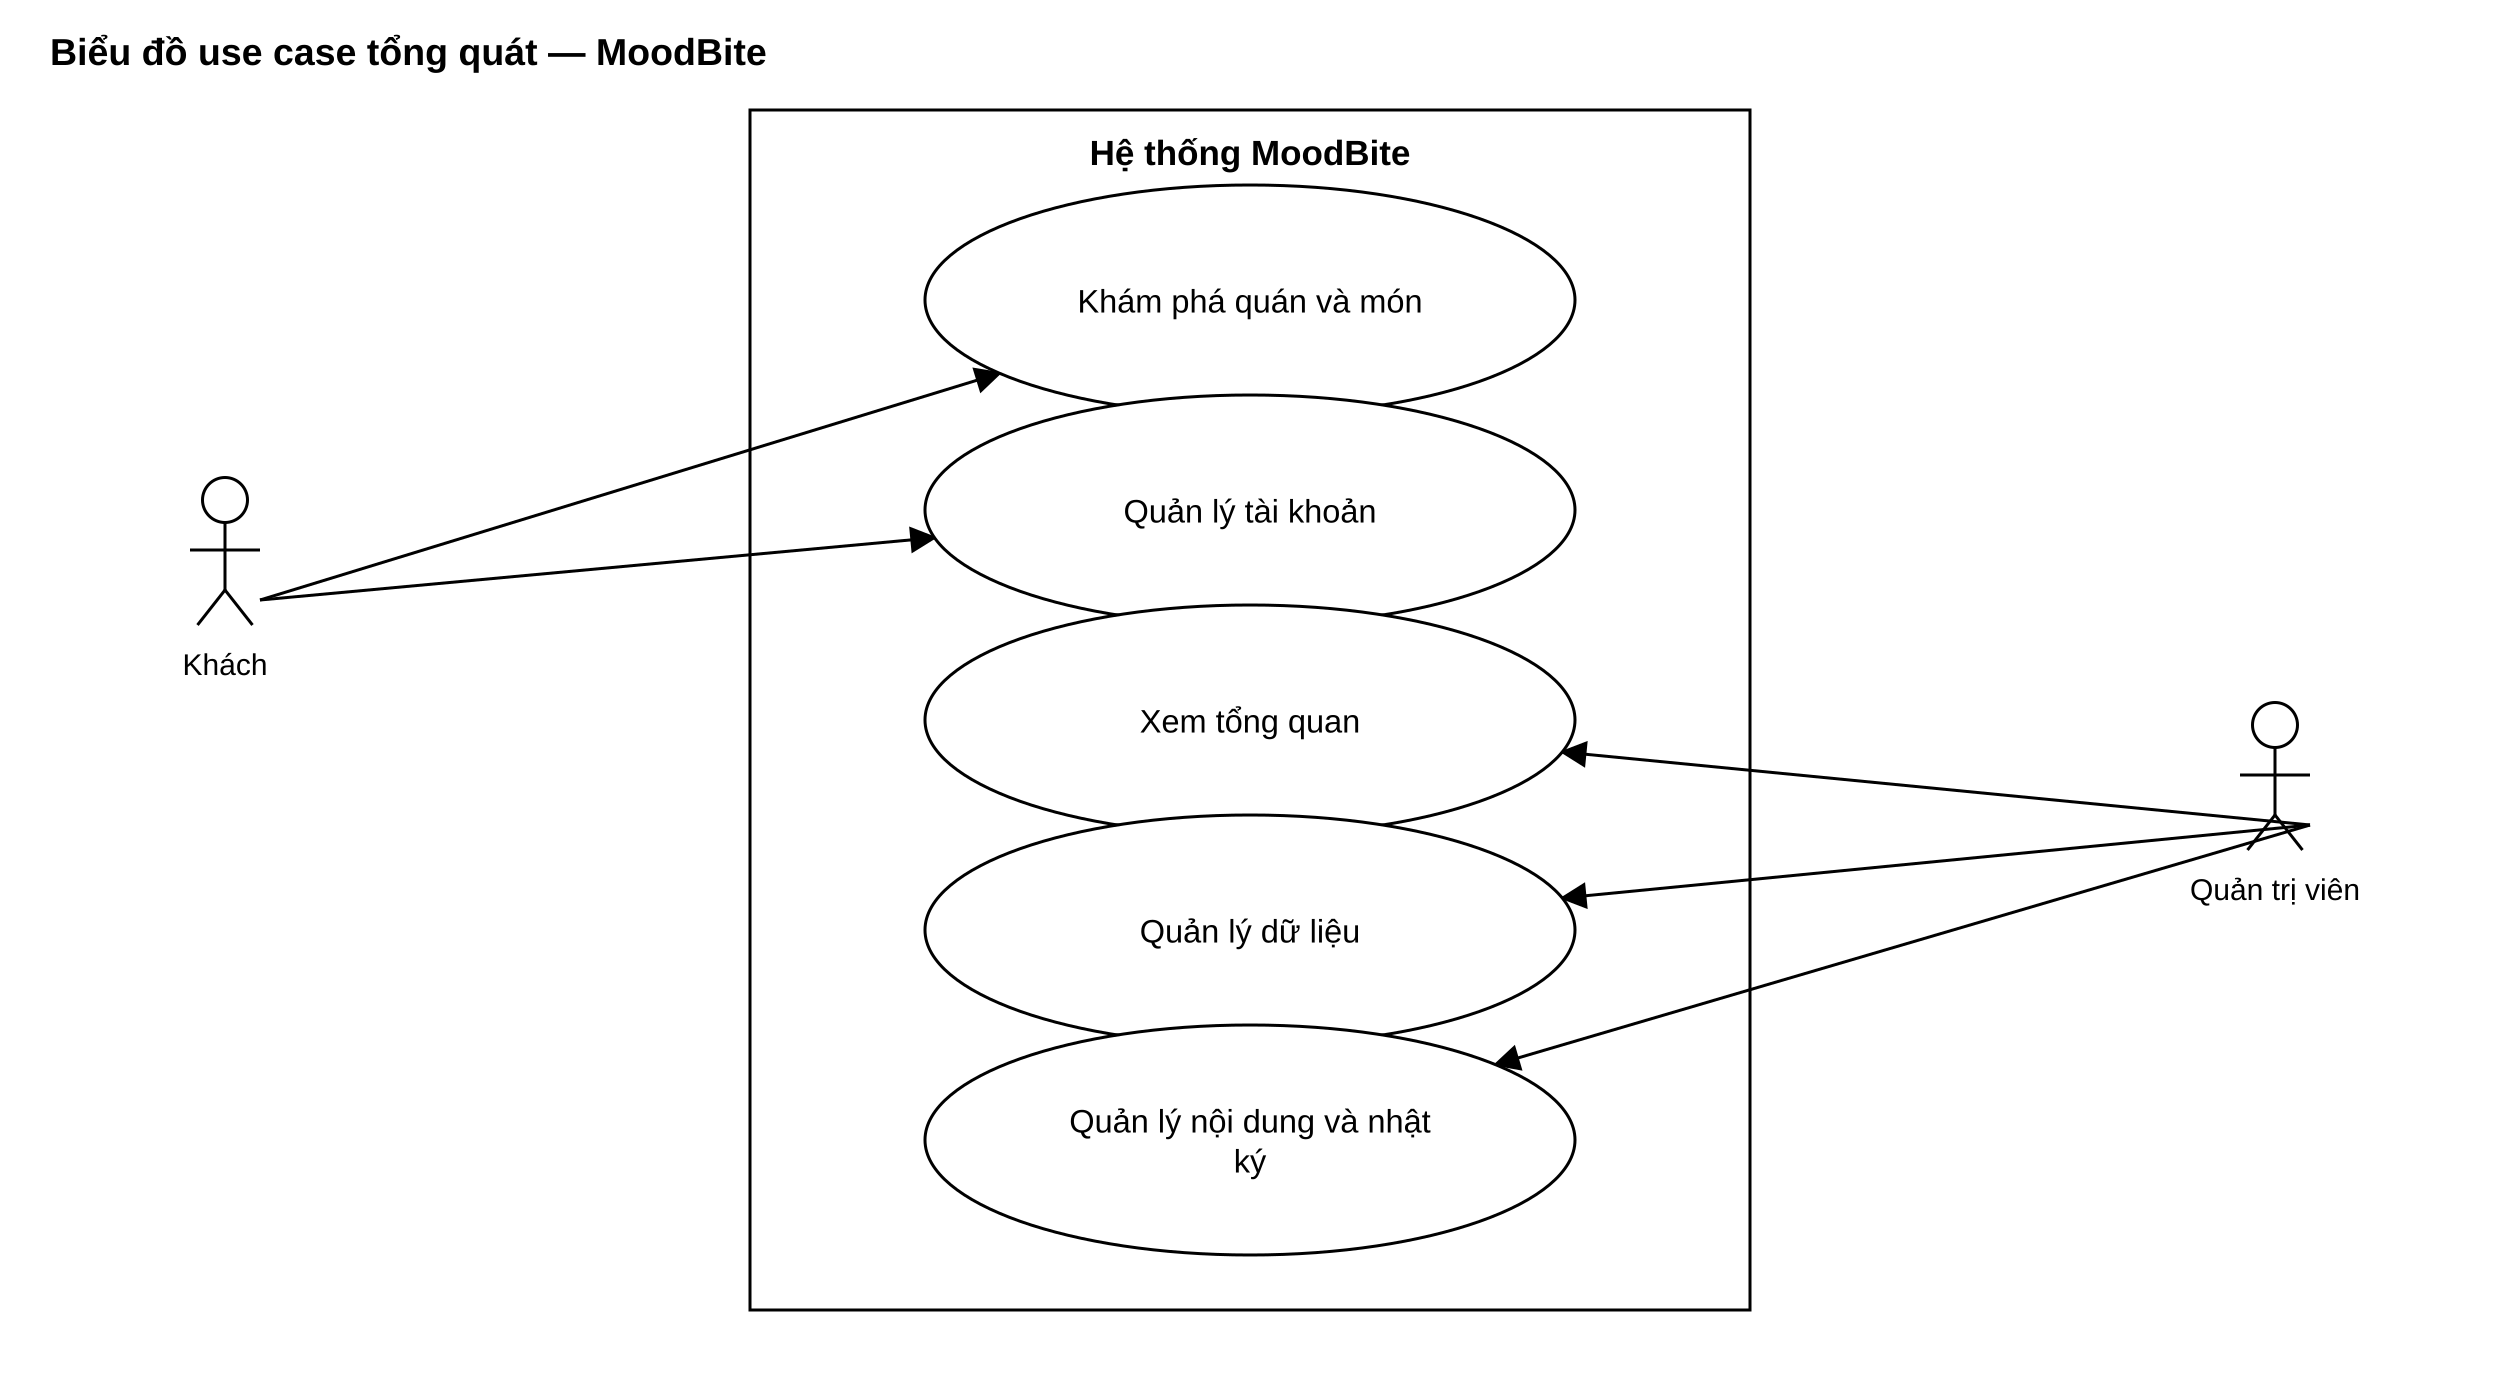
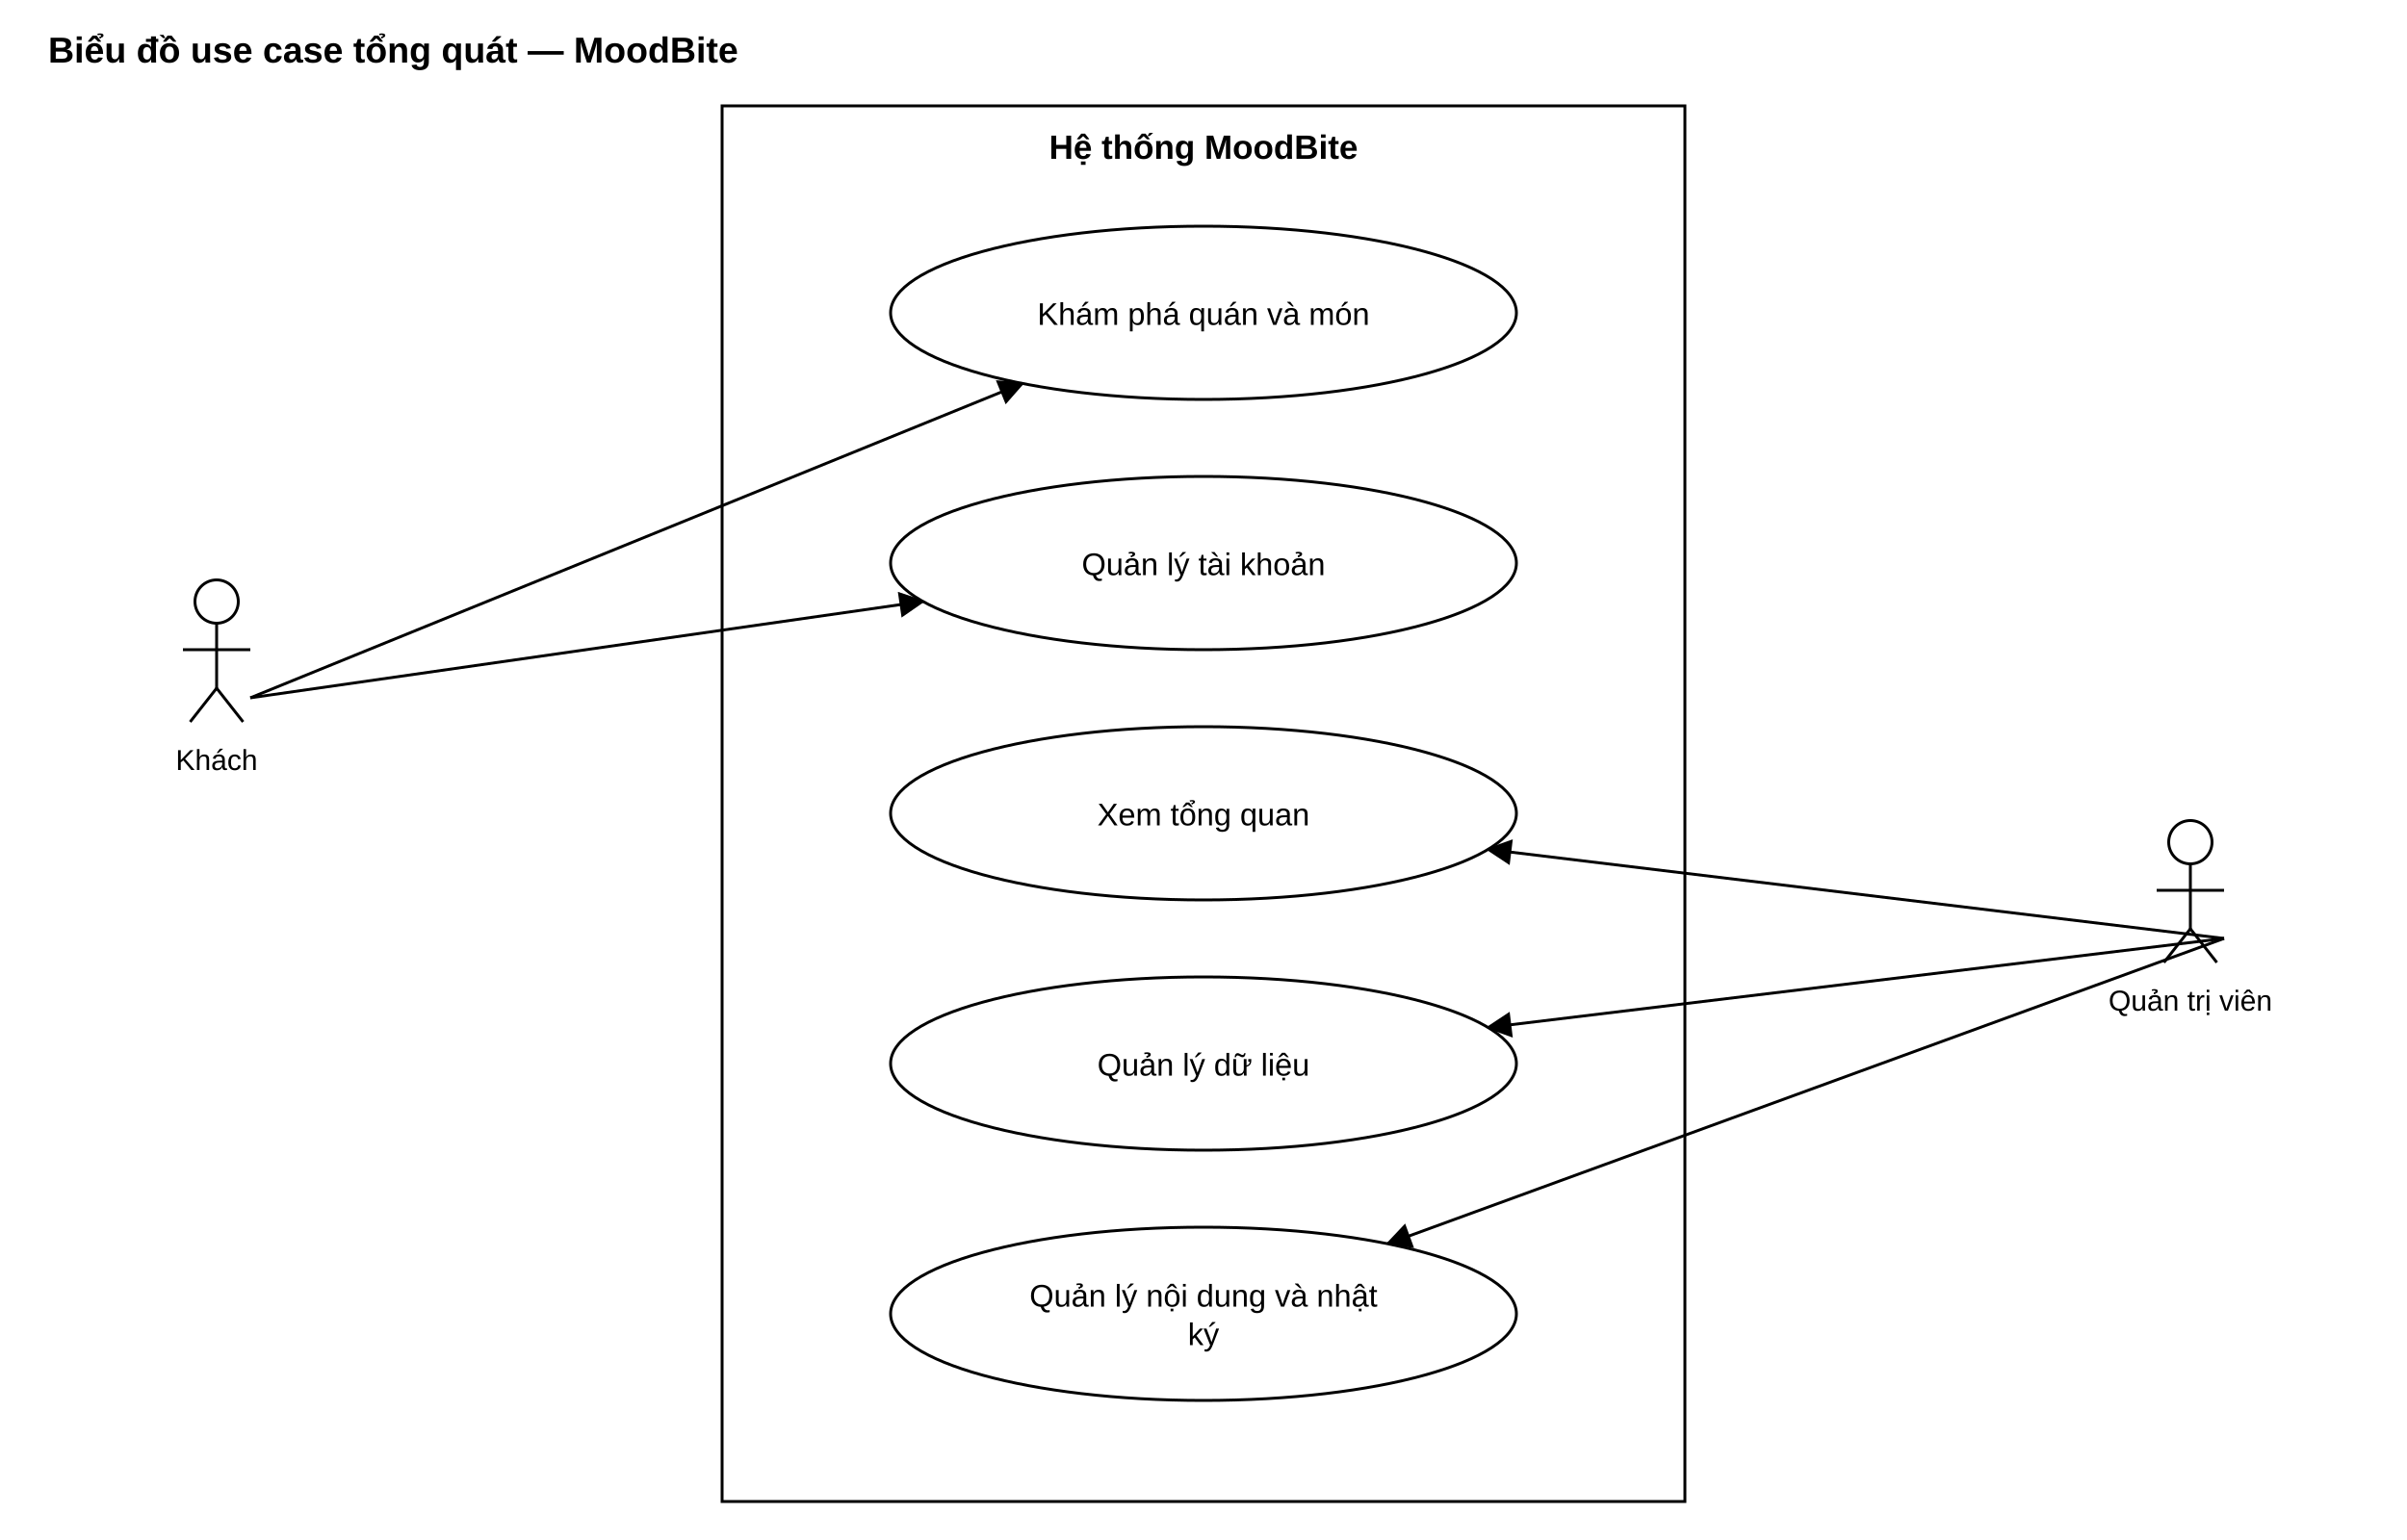
- <svg xmlns="http://www.w3.org/2000/svg" width="1000" height="560" viewBox="0 0 1000 560">
+ <svg xmlns="http://www.w3.org/2000/svg" width="1000" height="640" viewBox="0 0 1000 640">
  <defs>
    <marker id="dac" viewBox="0 0 10 10" refX="9" refY="5" markerWidth="9" markerHeight="9" orient="auto">
      <path d="M0,0 L10,5 L0,10 z" fill="#000" />
    </marker>
    <marker id="ho" viewBox="0 0 12 12" refX="11" refY="6" markerWidth="11" markerHeight="11" orient="auto">
      <path d="M1,1 L11,6 L1,11" fill="none" stroke="#000" stroke-width="1.2" />
    </marker>
  </defs>
  <rect width="100%" height="100%" fill="#fff" />
  <text x="20" y="26" font-family="Arial, Helvetica, sans-serif" font-size="15" text-anchor="start" font-weight="bold" fill="#000">Biểu đồ use case tổng quát — MoodBite</text>
-   <rect x="300" y="44" width="400" height="480" rx="0" fill="#fff" stroke="#000" stroke-width="1.2" />
+   <rect x="300" y="44" width="400" height="580" rx="0" fill="#fff" stroke="#000" stroke-width="1.2" />
  <text x="500.0" y="66" font-family="Arial, Helvetica, sans-serif" font-size="14" text-anchor="middle" font-weight="bold" fill="#000">Hệ thống MoodBite</text>
-   <line x1="104" y1="240" x2="399.827" y2="149.319" stroke="#000" stroke-width="1.2" marker-end="url(#dac)" />
-   <line x1="104" y1="240" x2="373.827" y2="215.079" stroke="#000" stroke-width="1.2" marker-end="url(#dac)" />
-   <line x1="924" y1="330" x2="624.872" y2="300.792" stroke="#000" stroke-width="1.2" marker-end="url(#dac)" />
-   <line x1="924" y1="330" x2="624.872" y2="359.208" stroke="#000" stroke-width="1.2" marker-end="url(#dac)" />
-   <line x1="924" y1="330" x2="598.15" y2="425.837" stroke="#000" stroke-width="1.2" marker-end="url(#dac)" />
-   <ellipse cx="500.0" cy="120" rx="130" ry="46" fill="#fff" stroke="#000" stroke-width="1.2" />
-   <text x="500.0" y="125" font-family="Arial, Helvetica, sans-serif" font-size="13" text-anchor="middle" font-weight="normal" fill="#000">Khám phá quán và món</text>
-   <ellipse cx="500.0" cy="204" rx="130" ry="46" fill="#fff" stroke="#000" stroke-width="1.2" />
-   <text x="500.0" y="209" font-family="Arial, Helvetica, sans-serif" font-size="13" text-anchor="middle" font-weight="normal" fill="#000">Quản lý tài khoản</text>
-   <ellipse cx="500.0" cy="288" rx="130" ry="46" fill="#fff" stroke="#000" stroke-width="1.2" />
-   <text x="500.0" y="293" font-family="Arial, Helvetica, sans-serif" font-size="13" text-anchor="middle" font-weight="normal" fill="#000">Xem tổng quan</text>
-   <ellipse cx="500.0" cy="372" rx="130" ry="46" fill="#fff" stroke="#000" stroke-width="1.2" />
-   <text x="500.0" y="377" font-family="Arial, Helvetica, sans-serif" font-size="13" text-anchor="middle" font-weight="normal" fill="#000">Quản lý dữ liệu</text>
-   <ellipse cx="500.0" cy="456" rx="130" ry="46" fill="#fff" stroke="#000" stroke-width="1.2" />
-   <text x="500.0" y="453" font-family="Arial, Helvetica, sans-serif" font-size="13" text-anchor="middle" font-weight="normal" fill="#000">Quản lý nội dung và nhật</text>
-   <text x="500.0" y="469" font-family="Arial, Helvetica, sans-serif" font-size="13" text-anchor="middle" font-weight="normal" fill="#000">ký</text>
-   <circle cx="90" cy="200" r="9" fill="#fff" stroke="#000" stroke-width="1.2" />
-   <line x1="90" y1="209" x2="90" y2="236" stroke="#000" stroke-width="1.2" />
-   <line x1="76" y1="220" x2="104" y2="220" stroke="#000" stroke-width="1.2" />
-   <line x1="90" y1="236" x2="79" y2="250" stroke="#000" stroke-width="1.2" />
-   <line x1="90" y1="236" x2="101" y2="250" stroke="#000" stroke-width="1.2" />
-   <text x="90" y="270" font-family="Arial, Helvetica, sans-serif" font-size="12" text-anchor="middle" font-weight="normal" fill="#000">Khách</text>
-   <circle cx="910" cy="290" r="9" fill="#fff" stroke="#000" stroke-width="1.2" />
-   <line x1="910" y1="299" x2="910" y2="326" stroke="#000" stroke-width="1.2" />
-   <line x1="896" y1="310" x2="924" y2="310" stroke="#000" stroke-width="1.2" />
-   <line x1="910" y1="326" x2="899" y2="340" stroke="#000" stroke-width="1.2" />
-   <line x1="910" y1="326" x2="921" y2="340" stroke="#000" stroke-width="1.2" />
-   <text x="910" y="360" font-family="Arial, Helvetica, sans-serif" font-size="12" text-anchor="middle" font-weight="normal" fill="#000">Quản trị viên</text>
+   <line x1="104" y1="290" x2="424.767" y2="159.359" stroke="#000" stroke-width="1.2" marker-end="url(#dac)" />
+   <line x1="104" y1="290" x2="383.41" y2="249.924" stroke="#000" stroke-width="1.2" marker-end="url(#dac)" />
+   <line x1="924" y1="390" x2="618.194" y2="352.99" stroke="#000" stroke-width="1.2" marker-end="url(#dac)" />
+   <line x1="924" y1="390" x2="618.194" y2="427.01" stroke="#000" stroke-width="1.2" marker-end="url(#dac)" />
+   <line x1="924" y1="390" x2="576.499" y2="516.893" stroke="#000" stroke-width="1.2" marker-end="url(#dac)" />
+   <ellipse cx="500.0" cy="130" rx="130" ry="36" fill="#fff" stroke="#000" stroke-width="1.2" />
+   <text x="500.0" y="135" font-family="Arial, Helvetica, sans-serif" font-size="13" text-anchor="middle" font-weight="normal" fill="#000">Khám phá quán và món</text>
+   <ellipse cx="500.0" cy="234" rx="130" ry="36" fill="#fff" stroke="#000" stroke-width="1.2" />
+   <text x="500.0" y="239" font-family="Arial, Helvetica, sans-serif" font-size="13" text-anchor="middle" font-weight="normal" fill="#000">Quản lý tài khoản</text>
+   <ellipse cx="500.0" cy="338" rx="130" ry="36" fill="#fff" stroke="#000" stroke-width="1.2" />
+   <text x="500.0" y="343" font-family="Arial, Helvetica, sans-serif" font-size="13" text-anchor="middle" font-weight="normal" fill="#000">Xem tổng quan</text>
+   <ellipse cx="500.0" cy="442" rx="130" ry="36" fill="#fff" stroke="#000" stroke-width="1.2" />
+   <text x="500.0" y="447" font-family="Arial, Helvetica, sans-serif" font-size="13" text-anchor="middle" font-weight="normal" fill="#000">Quản lý dữ liệu</text>
+   <ellipse cx="500.0" cy="546" rx="130" ry="36" fill="#fff" stroke="#000" stroke-width="1.2" />
+   <text x="500.0" y="543" font-family="Arial, Helvetica, sans-serif" font-size="13" text-anchor="middle" font-weight="normal" fill="#000">Quản lý nội dung và nhật</text>
+   <text x="500.0" y="559" font-family="Arial, Helvetica, sans-serif" font-size="13" text-anchor="middle" font-weight="normal" fill="#000">ký</text>
+   <circle cx="90" cy="250" r="9" fill="#fff" stroke="#000" stroke-width="1.2" />
+   <line x1="90" y1="259" x2="90" y2="286" stroke="#000" stroke-width="1.2" />
+   <line x1="76" y1="270" x2="104" y2="270" stroke="#000" stroke-width="1.2" />
+   <line x1="90" y1="286" x2="79" y2="300" stroke="#000" stroke-width="1.2" />
+   <line x1="90" y1="286" x2="101" y2="300" stroke="#000" stroke-width="1.2" />
+   <text x="90" y="320" font-family="Arial, Helvetica, sans-serif" font-size="12" text-anchor="middle" font-weight="normal" fill="#000">Khách</text>
+   <circle cx="910" cy="350" r="9" fill="#fff" stroke="#000" stroke-width="1.2" />
+   <line x1="910" y1="359" x2="910" y2="386" stroke="#000" stroke-width="1.2" />
+   <line x1="896" y1="370" x2="924" y2="370" stroke="#000" stroke-width="1.2" />
+   <line x1="910" y1="386" x2="899" y2="400" stroke="#000" stroke-width="1.2" />
+   <line x1="910" y1="386" x2="921" y2="400" stroke="#000" stroke-width="1.2" />
+   <text x="910" y="420" font-family="Arial, Helvetica, sans-serif" font-size="12" text-anchor="middle" font-weight="normal" fill="#000">Quản trị viên</text>
</svg>
